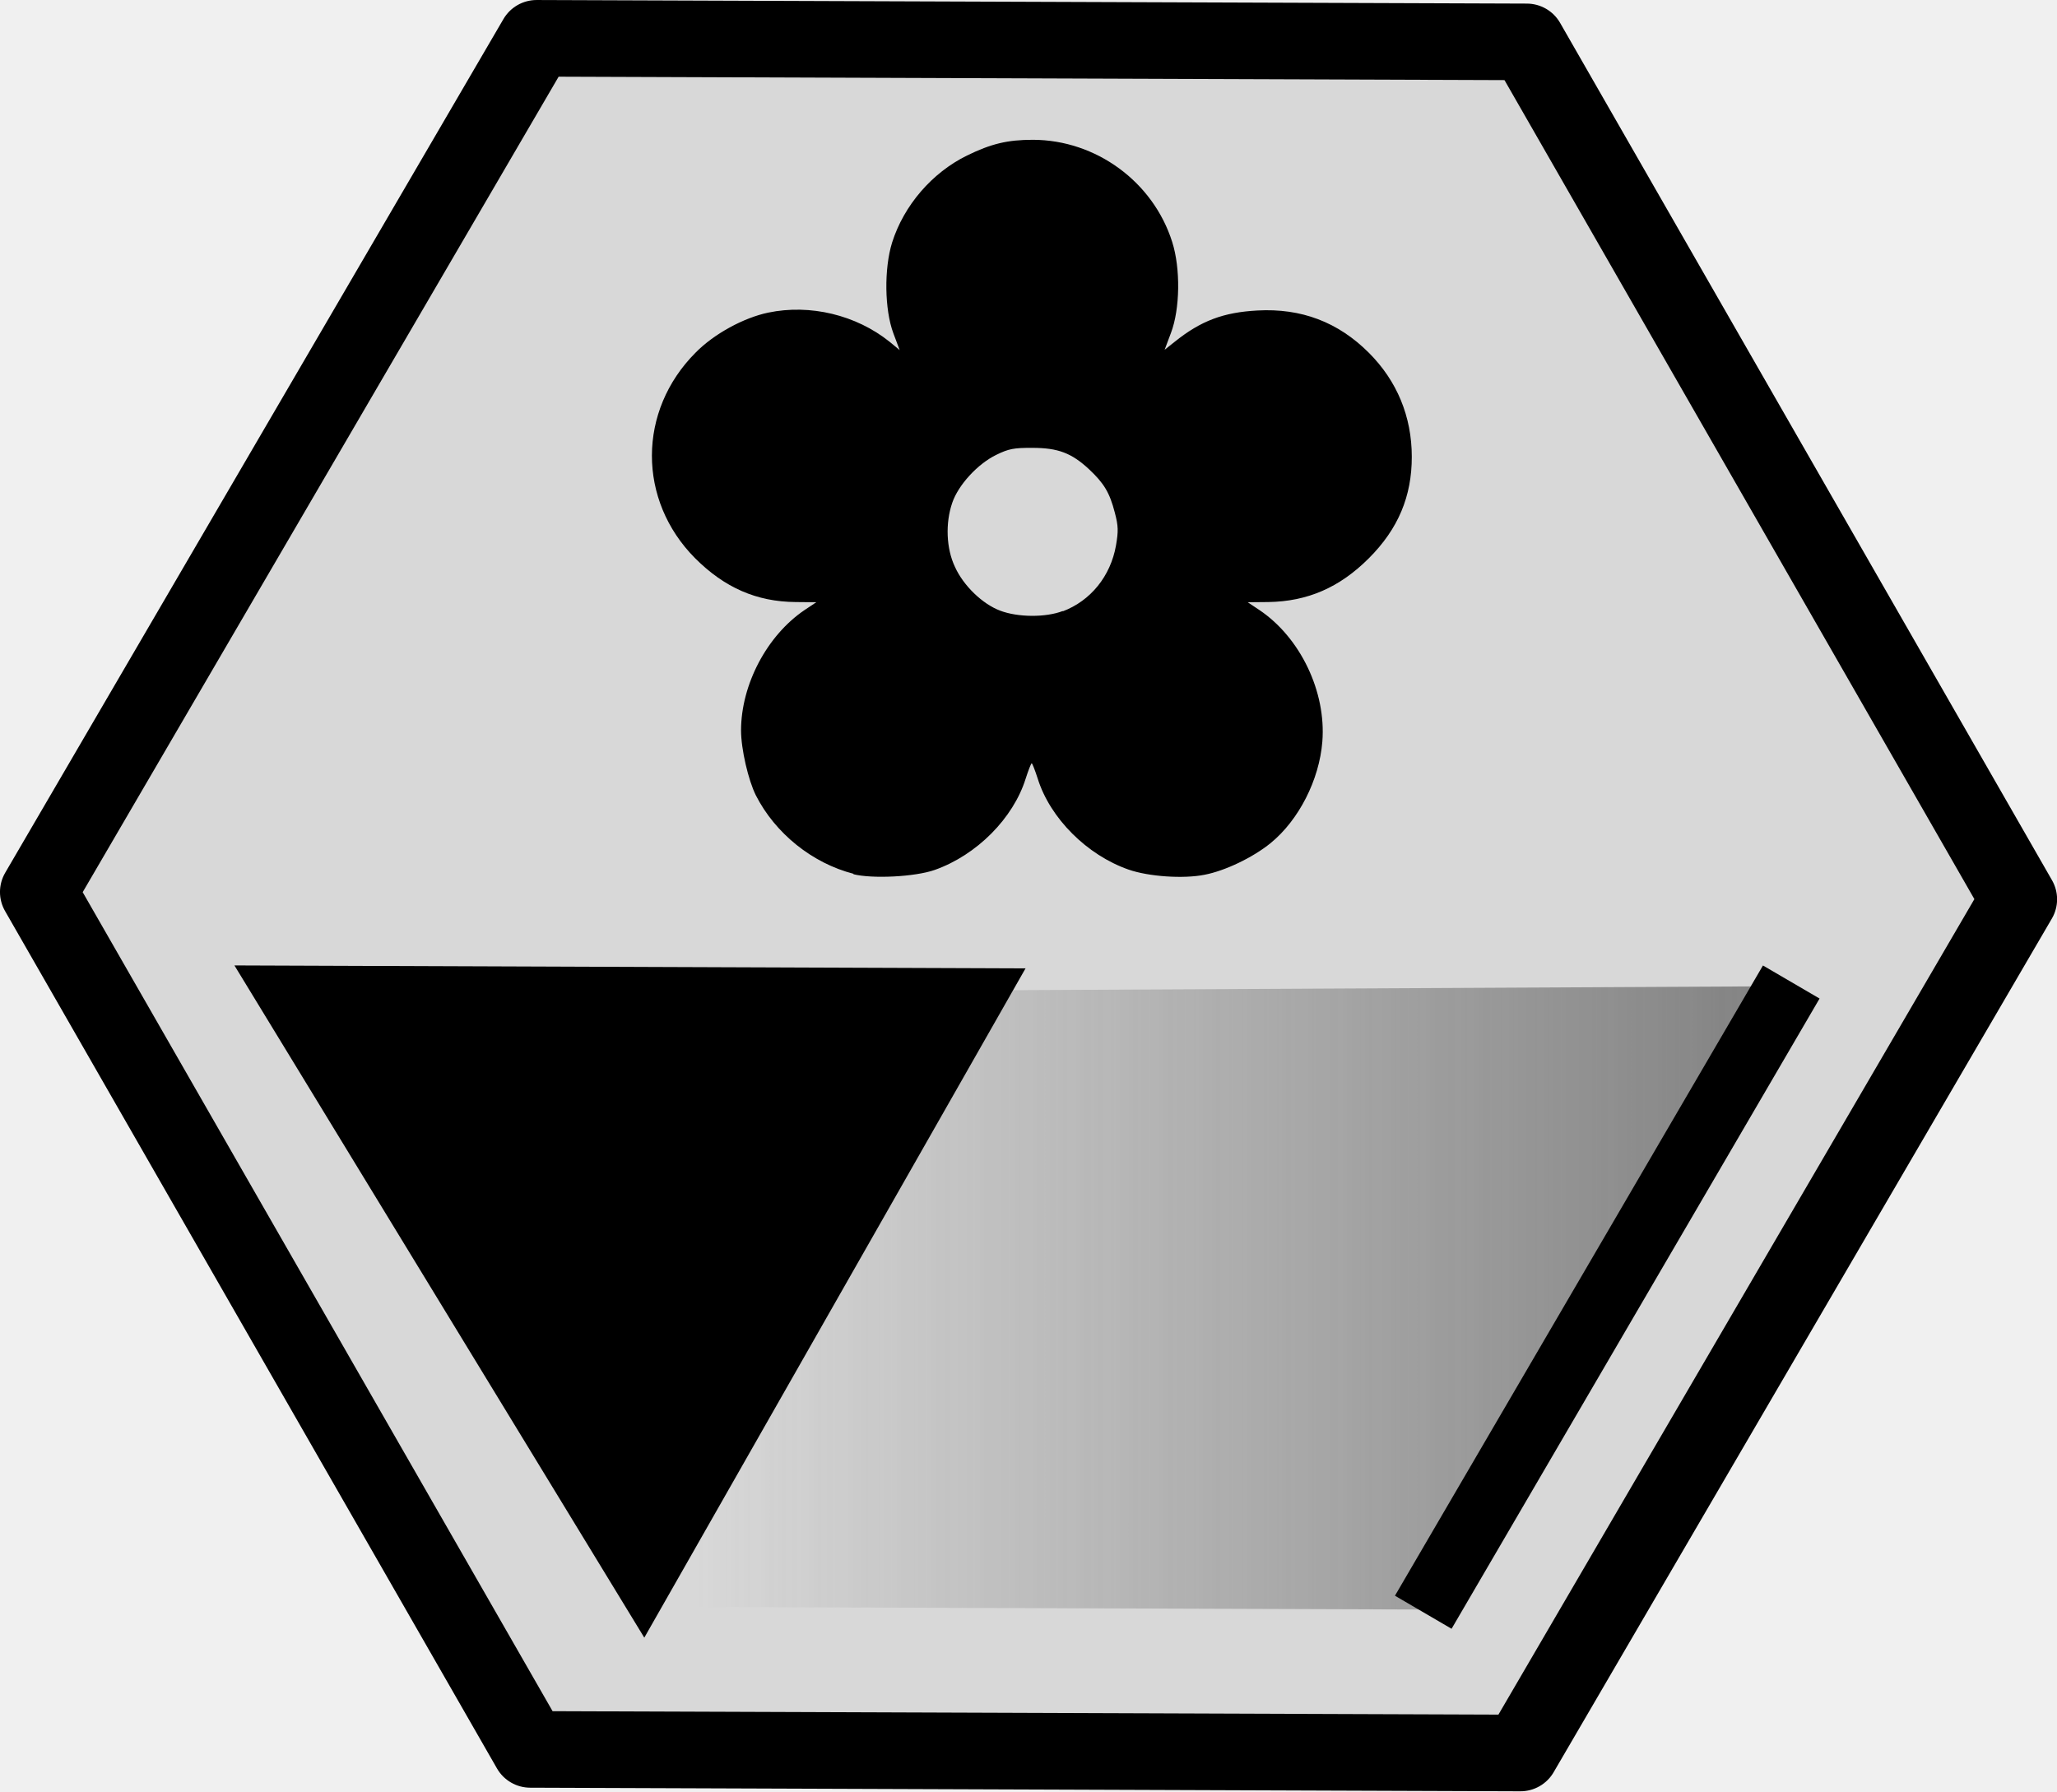
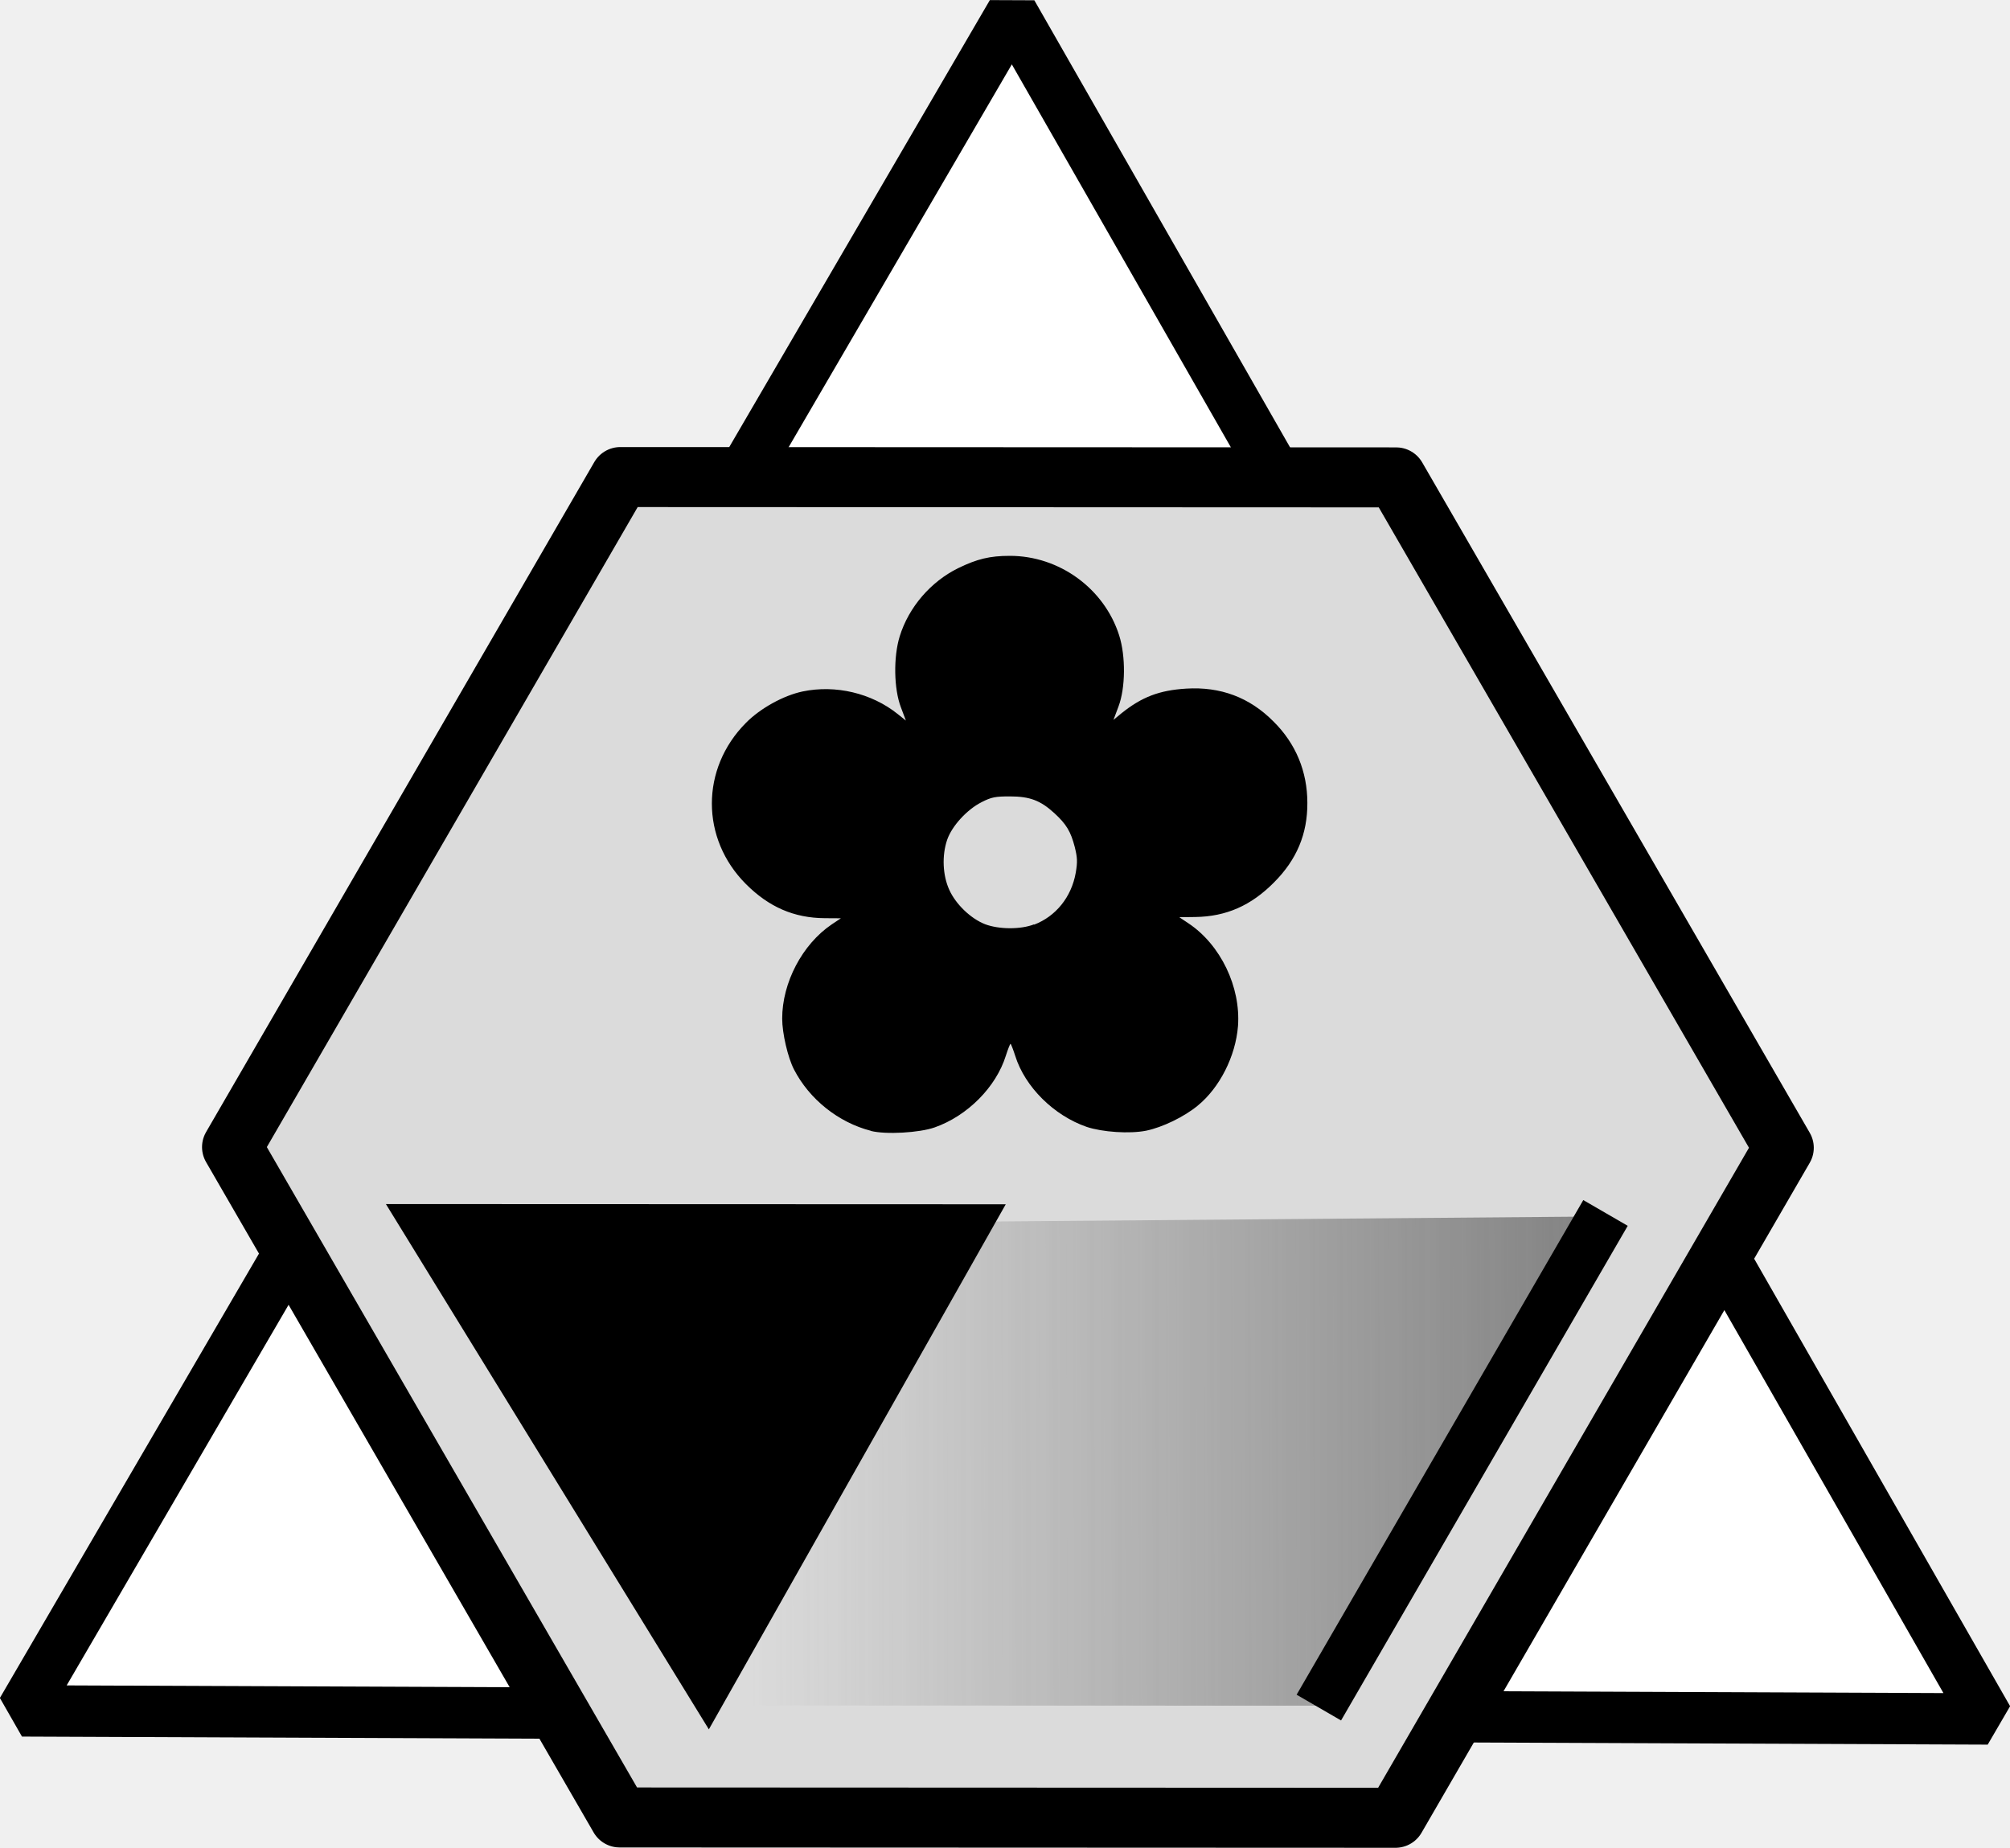
- <svg xmlns="http://www.w3.org/2000/svg" xmlns:ns1="http://www.openswatchbook.org/uri/2009/osb" xmlns:xlink="http://www.w3.org/1999/xlink" width="25.732" height="22.409" viewBox="0 0 6.808 5.929" version="1.1" id="svg8" style="enable-background:new">
+ <svg xmlns="http://www.w3.org/2000/svg" xmlns:ns1="http://www.openswatchbook.org/uri/2009/osb" xmlns:xlink="http://www.w3.org/1999/xlink" width="32.093" height="29.508" viewBox="0 0 8.491 7.807" version="1.1" id="svg8" style="enable-background:new">
  <defs id="defs2">
    <linearGradient id="linearGradient4504">
      <stop id="stop4508" offset="0" style="stop-color:#5f5f5f;stop-opacity:0;" />
      <stop id="stop4506" offset="1" style="stop-color:#5f5f5f;stop-opacity:1;" />
    </linearGradient>
    <linearGradient id="linearGradient4385" ns1:paint="solid">
      <stop style="stop-color:#ffffff;stop-opacity:0.69;" offset="0" id="stop4387" />
    </linearGradient>
    <clipPath clipPathUnits="userSpaceOnUse" id="clipPath3571">
      <rect style="fill:#82ff9b;fill-opacity:1" id="rect3573" width="79.375" height="100.542" x="0" y="196.458" />
    </clipPath>
-     <linearGradient xlink:href="#linearGradient4504" id="linearGradient4494" x1="22.408" y1="94.421" x2="28.491" y2="94.421" gradientUnits="userSpaceOnUse" gradientTransform="matrix(0.6062738,0,0,0.6561001,15.75682,-30.49085)" />
+     <linearGradient xlink:href="#linearGradient4504" id="linearGradient4494" x1="22.408" y1="94.421" x2="28.491" y2="94.421" gradientUnits="userSpaceOnUse" gradientTransform="matrix(0.6062707,-0.00194716,0.00210719,0.6560967,15.56223,-30.44339)" />
  </defs>
-   <g id="layer2" style="display:inline;opacity:1" transform="translate(-27.03142,-27.15764)">
-     <path style="opacity:1;fill:#d8d8d8;fill-opacity:1;stroke:#000000;stroke-width:0.981;stroke-linecap:round;stroke-linejoin:round;stroke-miterlimit:4;stroke-dasharray:none;stroke-opacity:1" id="path4310" d="m 32.544,114.705 -12.653,-0.046 -6.286,-10.981 6.367,-10.934 12.653,0.046 6.286,10.981 z" transform="matrix(0.259009,0,0,0.2584307,23.63447,3.316535)" />
-     <path style="opacity:0.737;fill:url(#linearGradient4494);fill-opacity:1;stroke:#000000;stroke-width:0;stroke-miterlimit:4;stroke-dasharray:none;stroke-opacity:1" d="m 30.384,30.435 2.547,-0.013 -1.176,2.063 -2.595,-0.009 z" id="rect4485" />
-     <path style="fill:#000000;fill-opacity:1;stroke:#000000;stroke-width:0.123;stroke-miterlimit:4;stroke-dasharray:none;stroke-opacity:1" d="m 27.917,30.415 2.403,0.009 -1.158,2.033 z" id="path4480" />
-     <path style="fill:none;fill-rule:evenodd;stroke:#000000;stroke-width:0.217;stroke-linecap:butt;stroke-linejoin:miter;stroke-miterlimit:4;stroke-dasharray:none;stroke-opacity:1" d="m 31.742,32.494 1.218,-2.086" id="path4483" />
-     <path style="fill-opacity:1" d="m 29.857,30.05 c -0.137,-0.035 -0.26,-0.134 -0.324,-0.26 -0.025,-0.05 -0.049,-0.153 -0.049,-0.215 3.44e-4,-0.152 0.086,-0.314 0.21,-0.398 l 0.039,-0.026 -0.068,-6.56e-4 c -0.13,-0.001 -0.236,-0.048 -0.333,-0.145 -0.191,-0.192 -0.191,-0.488 0.002,-0.681 0.061,-0.062 0.159,-0.115 0.24,-0.132 0.139,-0.029 0.291,0.008 0.401,0.096 l 0.034,0.028 -0.021,-0.056 c -0.029,-0.078 -0.031,-0.213 -0.004,-0.3 0.039,-0.123 0.132,-0.231 0.248,-0.288 0.08,-0.039 0.134,-0.052 0.218,-0.052 0.209,4.59e-4 0.398,0.139 0.461,0.338 0.028,0.088 0.026,0.222 -0.004,0.301 l -0.021,0.056 0.034,-0.027 c 0.086,-0.069 0.161,-0.097 0.273,-0.103 0.145,-0.008 0.267,0.038 0.369,0.14 0.093,0.093 0.142,0.211 0.142,0.344 2.53e-4,0.131 -0.045,0.239 -0.142,0.336 -0.097,0.097 -0.203,0.143 -0.333,0.145 l -0.068,6.56e-4 0.039,0.026 c 0.135,0.091 0.221,0.27 0.208,0.435 -0.01,0.127 -0.078,0.26 -0.171,0.336 -0.059,0.048 -0.151,0.092 -0.219,0.105 -0.07,0.014 -0.185,0.006 -0.251,-0.017 -0.138,-0.048 -0.26,-0.17 -0.301,-0.301 -0.009,-0.028 -0.018,-0.051 -0.02,-0.051 -0.002,0 -0.011,0.023 -0.02,0.051 -0.041,0.131 -0.162,0.253 -0.301,0.302 -0.065,0.023 -0.207,0.03 -0.27,0.014 z m 0.692,-0.869 c 0.092,-0.035 0.158,-0.116 0.176,-0.218 0.008,-0.047 0.008,-0.064 -0.004,-0.109 -0.017,-0.066 -0.036,-0.097 -0.085,-0.143 -0.058,-0.054 -0.103,-0.071 -0.188,-0.071 -0.061,-2.3e-4 -0.078,0.003 -0.119,0.023 -0.062,0.03 -0.126,0.1 -0.146,0.159 -0.023,0.067 -0.02,0.151 0.009,0.212 0.028,0.062 0.091,0.123 0.15,0.145 0.058,0.022 0.15,0.023 0.207,0.001 z" id="path3530" />
+   <g id="layer2" style="display:inline;opacity:1" transform="translate(-26.17774,-25.27399)">
+     <g id="g4863">
+       <path d="m 30.453,25.329 4.122,7.208 -8.304,-0.034 z" id="path4162" style="opacity:1;fill:#ffffff;fill-opacity:1;stroke:#000000;stroke-width:0.217;stroke-linecap:round;stroke-linejoin:bevel;stroke-miterlimit:4;stroke-dasharray:none;stroke-opacity:1" />
+       <path transform="matrix(0.2590077,-8.3185665e-4,8.2999926e-4,0.2584294,23.54841,3.338516)" d="m 32.544,114.705 -12.653,-0.046 -6.286,-10.981 6.367,-10.934 12.653,0.046 6.286,10.981 z" id="path4310" style="opacity:1;fill:#dbdbdb;fill-opacity:1;stroke:#000000;stroke-width:0.981;stroke-linecap:round;stroke-linejoin:round;stroke-miterlimit:4;stroke-dasharray:none;stroke-opacity:1" />
+       <path id="rect4485" d="m 30.385,30.435 2.547,-0.021 -1.17,2.067 -2.595,-8.65e-4 z" style="opacity:0.737;fill:url(#linearGradient4494);fill-opacity:1;stroke:#000000;stroke-width:0;stroke-miterlimit:4;stroke-dasharray:none;stroke-opacity:1" />
+       <path id="path4480" d="m 27.918,30.423 2.403,8.83e-4 -1.151,2.036 z" style="fill:#000000;fill-opacity:1;stroke:#000000;stroke-width:0.123;stroke-miterlimit:4;stroke-dasharray:none;stroke-opacity:1" />
+       <path id="path4483" d="m 31.749,32.489 1.211,-2.09" style="fill:none;fill-rule:evenodd;stroke:#000000;stroke-width:0.217;stroke-linecap:butt;stroke-linejoin:miter;stroke-miterlimit:4;stroke-dasharray:none;stroke-opacity:1" />
+       <path id="path3530" d="m 29.857,30.052 c -0.137,-0.035 -0.26,-0.133 -0.325,-0.259 -0.026,-0.05 -0.05,-0.153 -0.05,-0.215 -1.44e-4,-0.152 0.085,-0.314 0.209,-0.398 l 0.039,-0.026 -0.068,-4.38e-4 c -0.13,-8.82e-4 -0.236,-0.047 -0.333,-0.144 -0.192,-0.192 -0.192,-0.488 -4.88e-4,-0.681 0.061,-0.062 0.159,-0.116 0.24,-0.133 0.139,-0.029 0.291,0.007 0.401,0.095 l 0.035,0.028 -0.021,-0.056 c -0.03,-0.078 -0.032,-0.213 -0.005,-0.3 0.038,-0.123 0.131,-0.231 0.247,-0.288 0.08,-0.039 0.134,-0.052 0.218,-0.052 0.209,-2.13e-4 0.399,0.138 0.462,0.336 0.028,0.088 0.027,0.222 -0.003,0.301 l -0.021,0.056 0.034,-0.028 c 0.086,-0.069 0.16,-0.097 0.273,-0.104 0.145,-0.009 0.268,0.037 0.369,0.139 0.094,0.093 0.143,0.211 0.143,0.344 6.74e-4,0.131 -0.045,0.24 -0.141,0.336 -0.097,0.098 -0.202,0.144 -0.332,0.146 l -0.068,8.74e-4 0.039,0.026 c 0.136,0.091 0.221,0.269 0.209,0.434 -0.01,0.127 -0.077,0.26 -0.17,0.336 -0.058,0.048 -0.15,0.092 -0.218,0.106 -0.07,0.014 -0.185,0.006 -0.251,-0.016 -0.139,-0.048 -0.261,-0.169 -0.302,-0.3 -0.009,-0.028 -0.018,-0.051 -0.02,-0.051 -0.002,7e-6 -0.011,0.023 -0.02,0.051 -0.041,0.131 -0.161,0.253 -0.3,0.302 -0.065,0.023 -0.207,0.031 -0.27,0.015 z m 0.689,-0.871 c 0.092,-0.035 0.158,-0.117 0.176,-0.219 0.008,-0.047 0.007,-0.064 -0.004,-0.109 -0.017,-0.066 -0.036,-0.097 -0.086,-0.143 -0.059,-0.054 -0.104,-0.071 -0.188,-0.071 -0.061,-3.3e-5 -0.078,0.003 -0.119,0.024 -0.062,0.031 -0.126,0.101 -0.146,0.159 -0.023,0.067 -0.019,0.151 0.009,0.212 0.028,0.062 0.092,0.122 0.151,0.145 0.058,0.022 0.15,0.023 0.207,6.34e-4 z" style="fill-opacity:1" />
+     </g>
  </g>
</svg>
